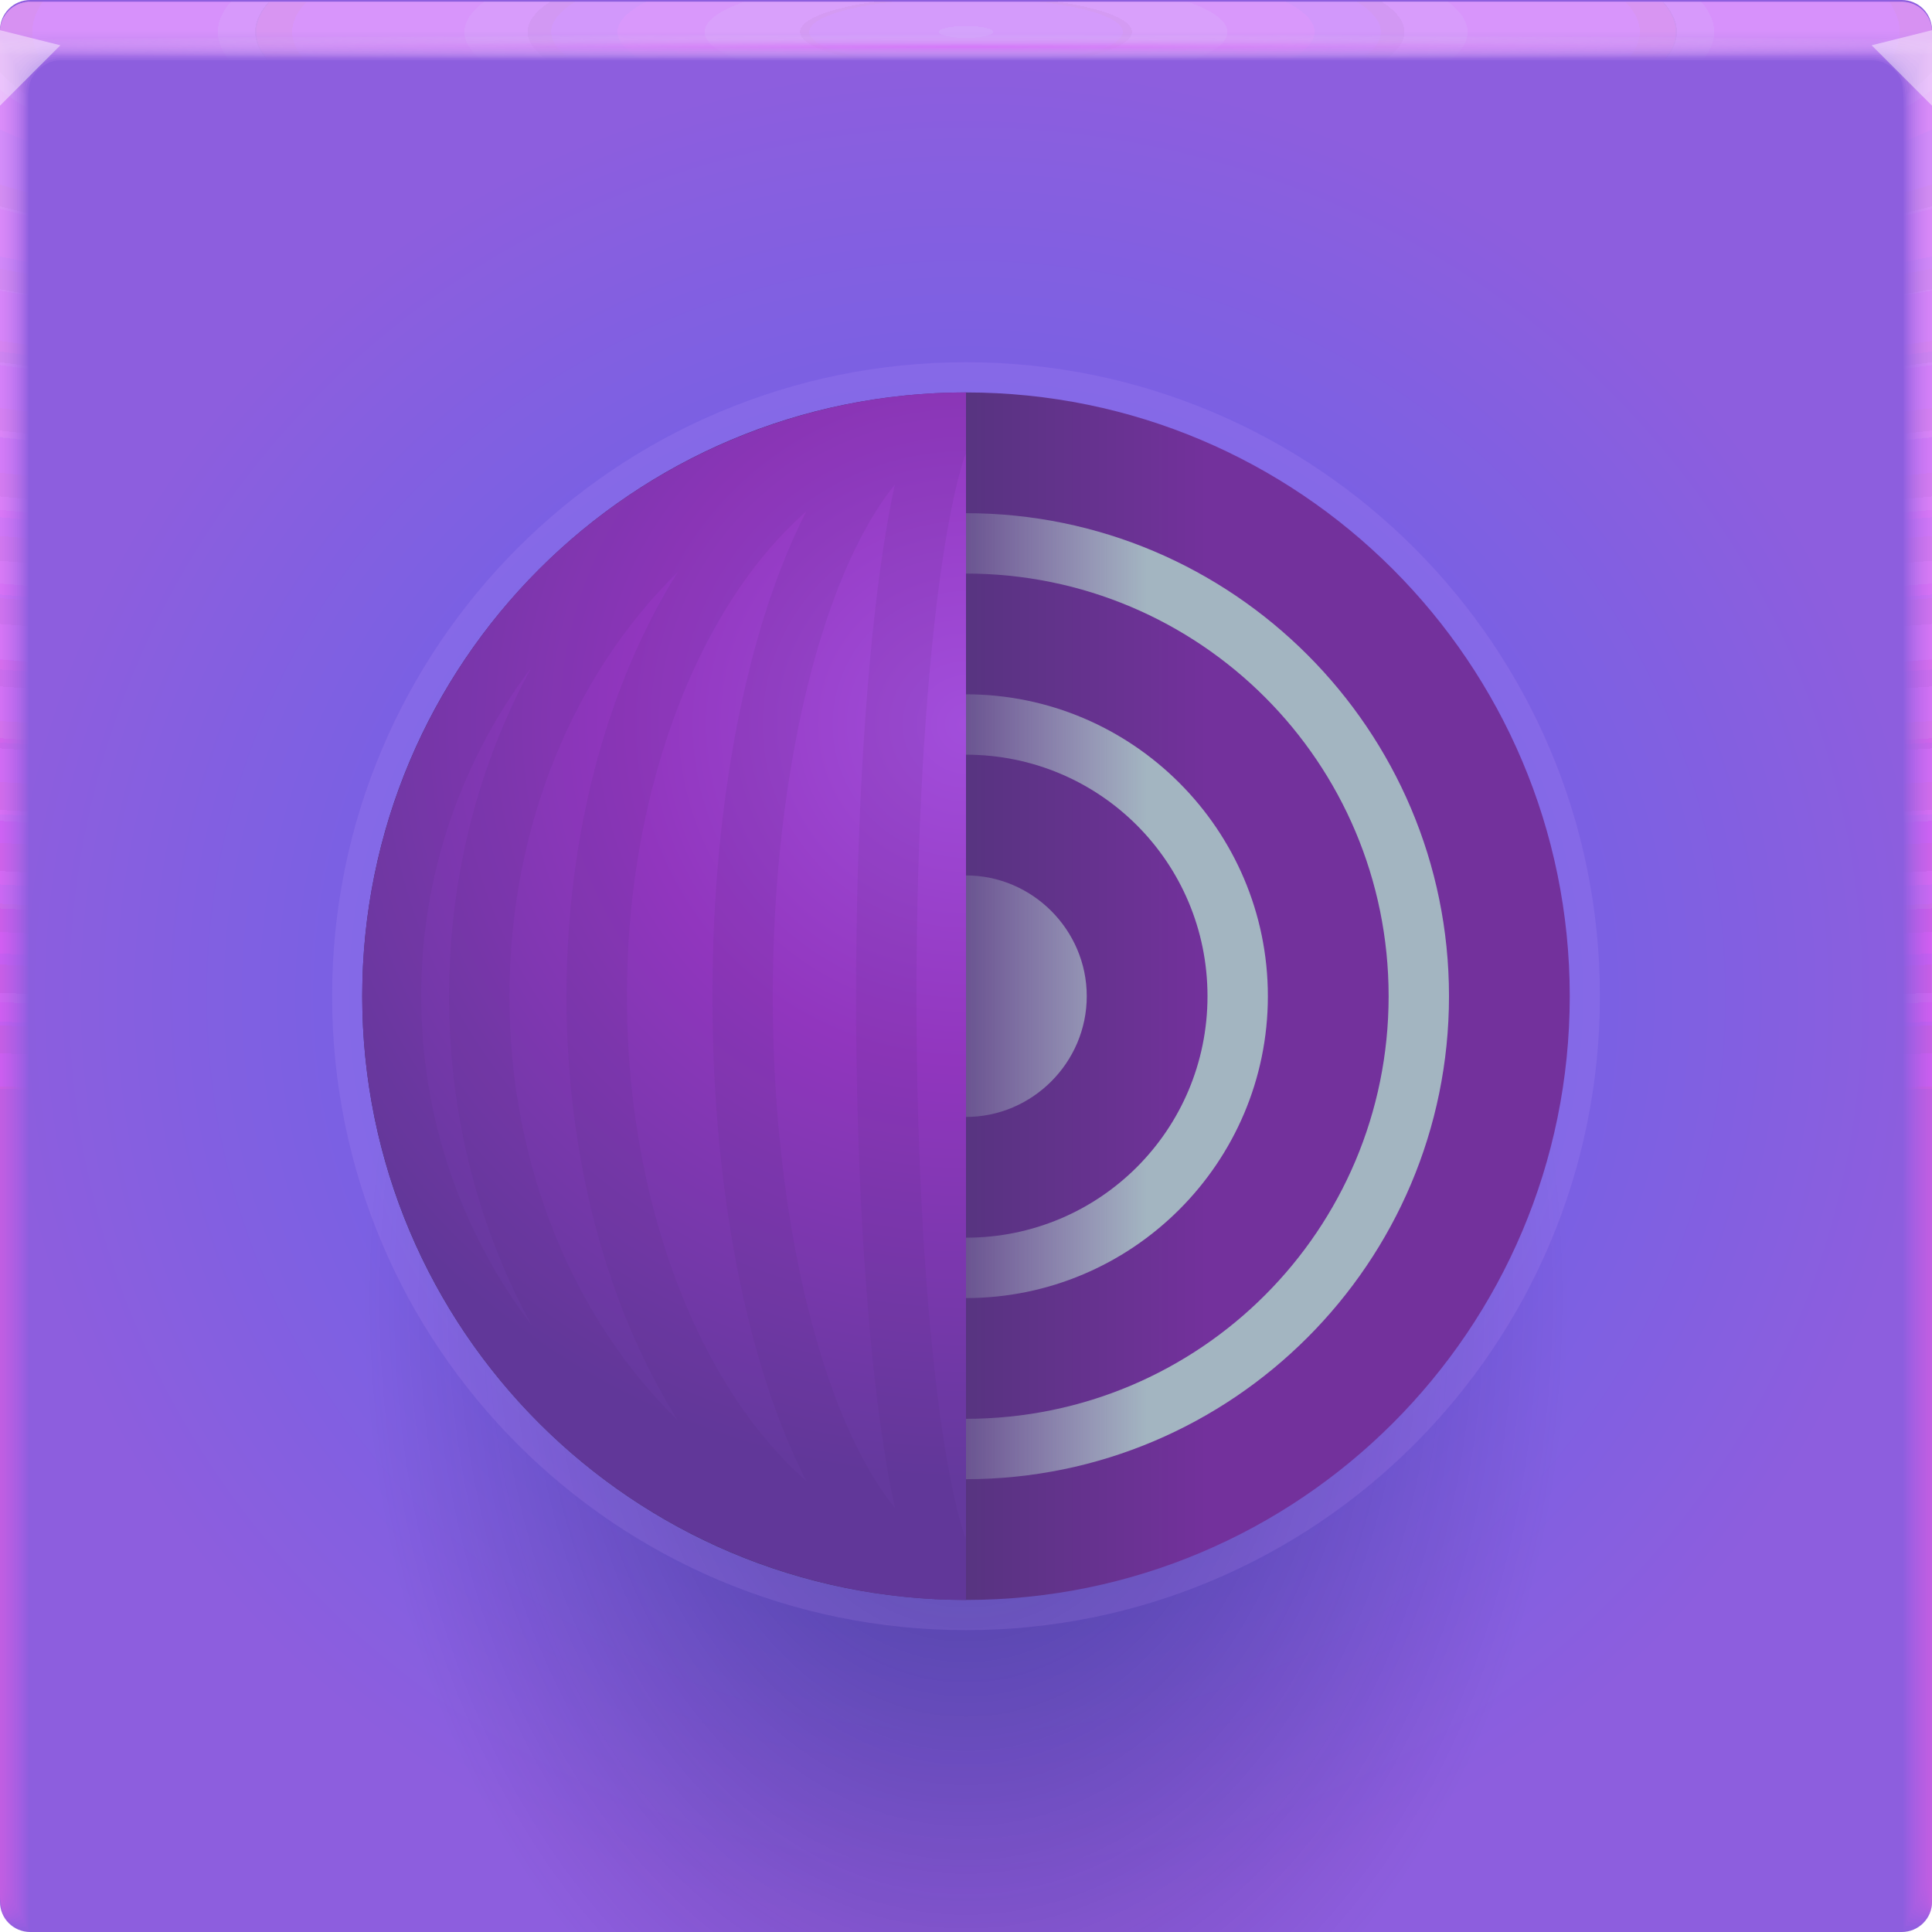
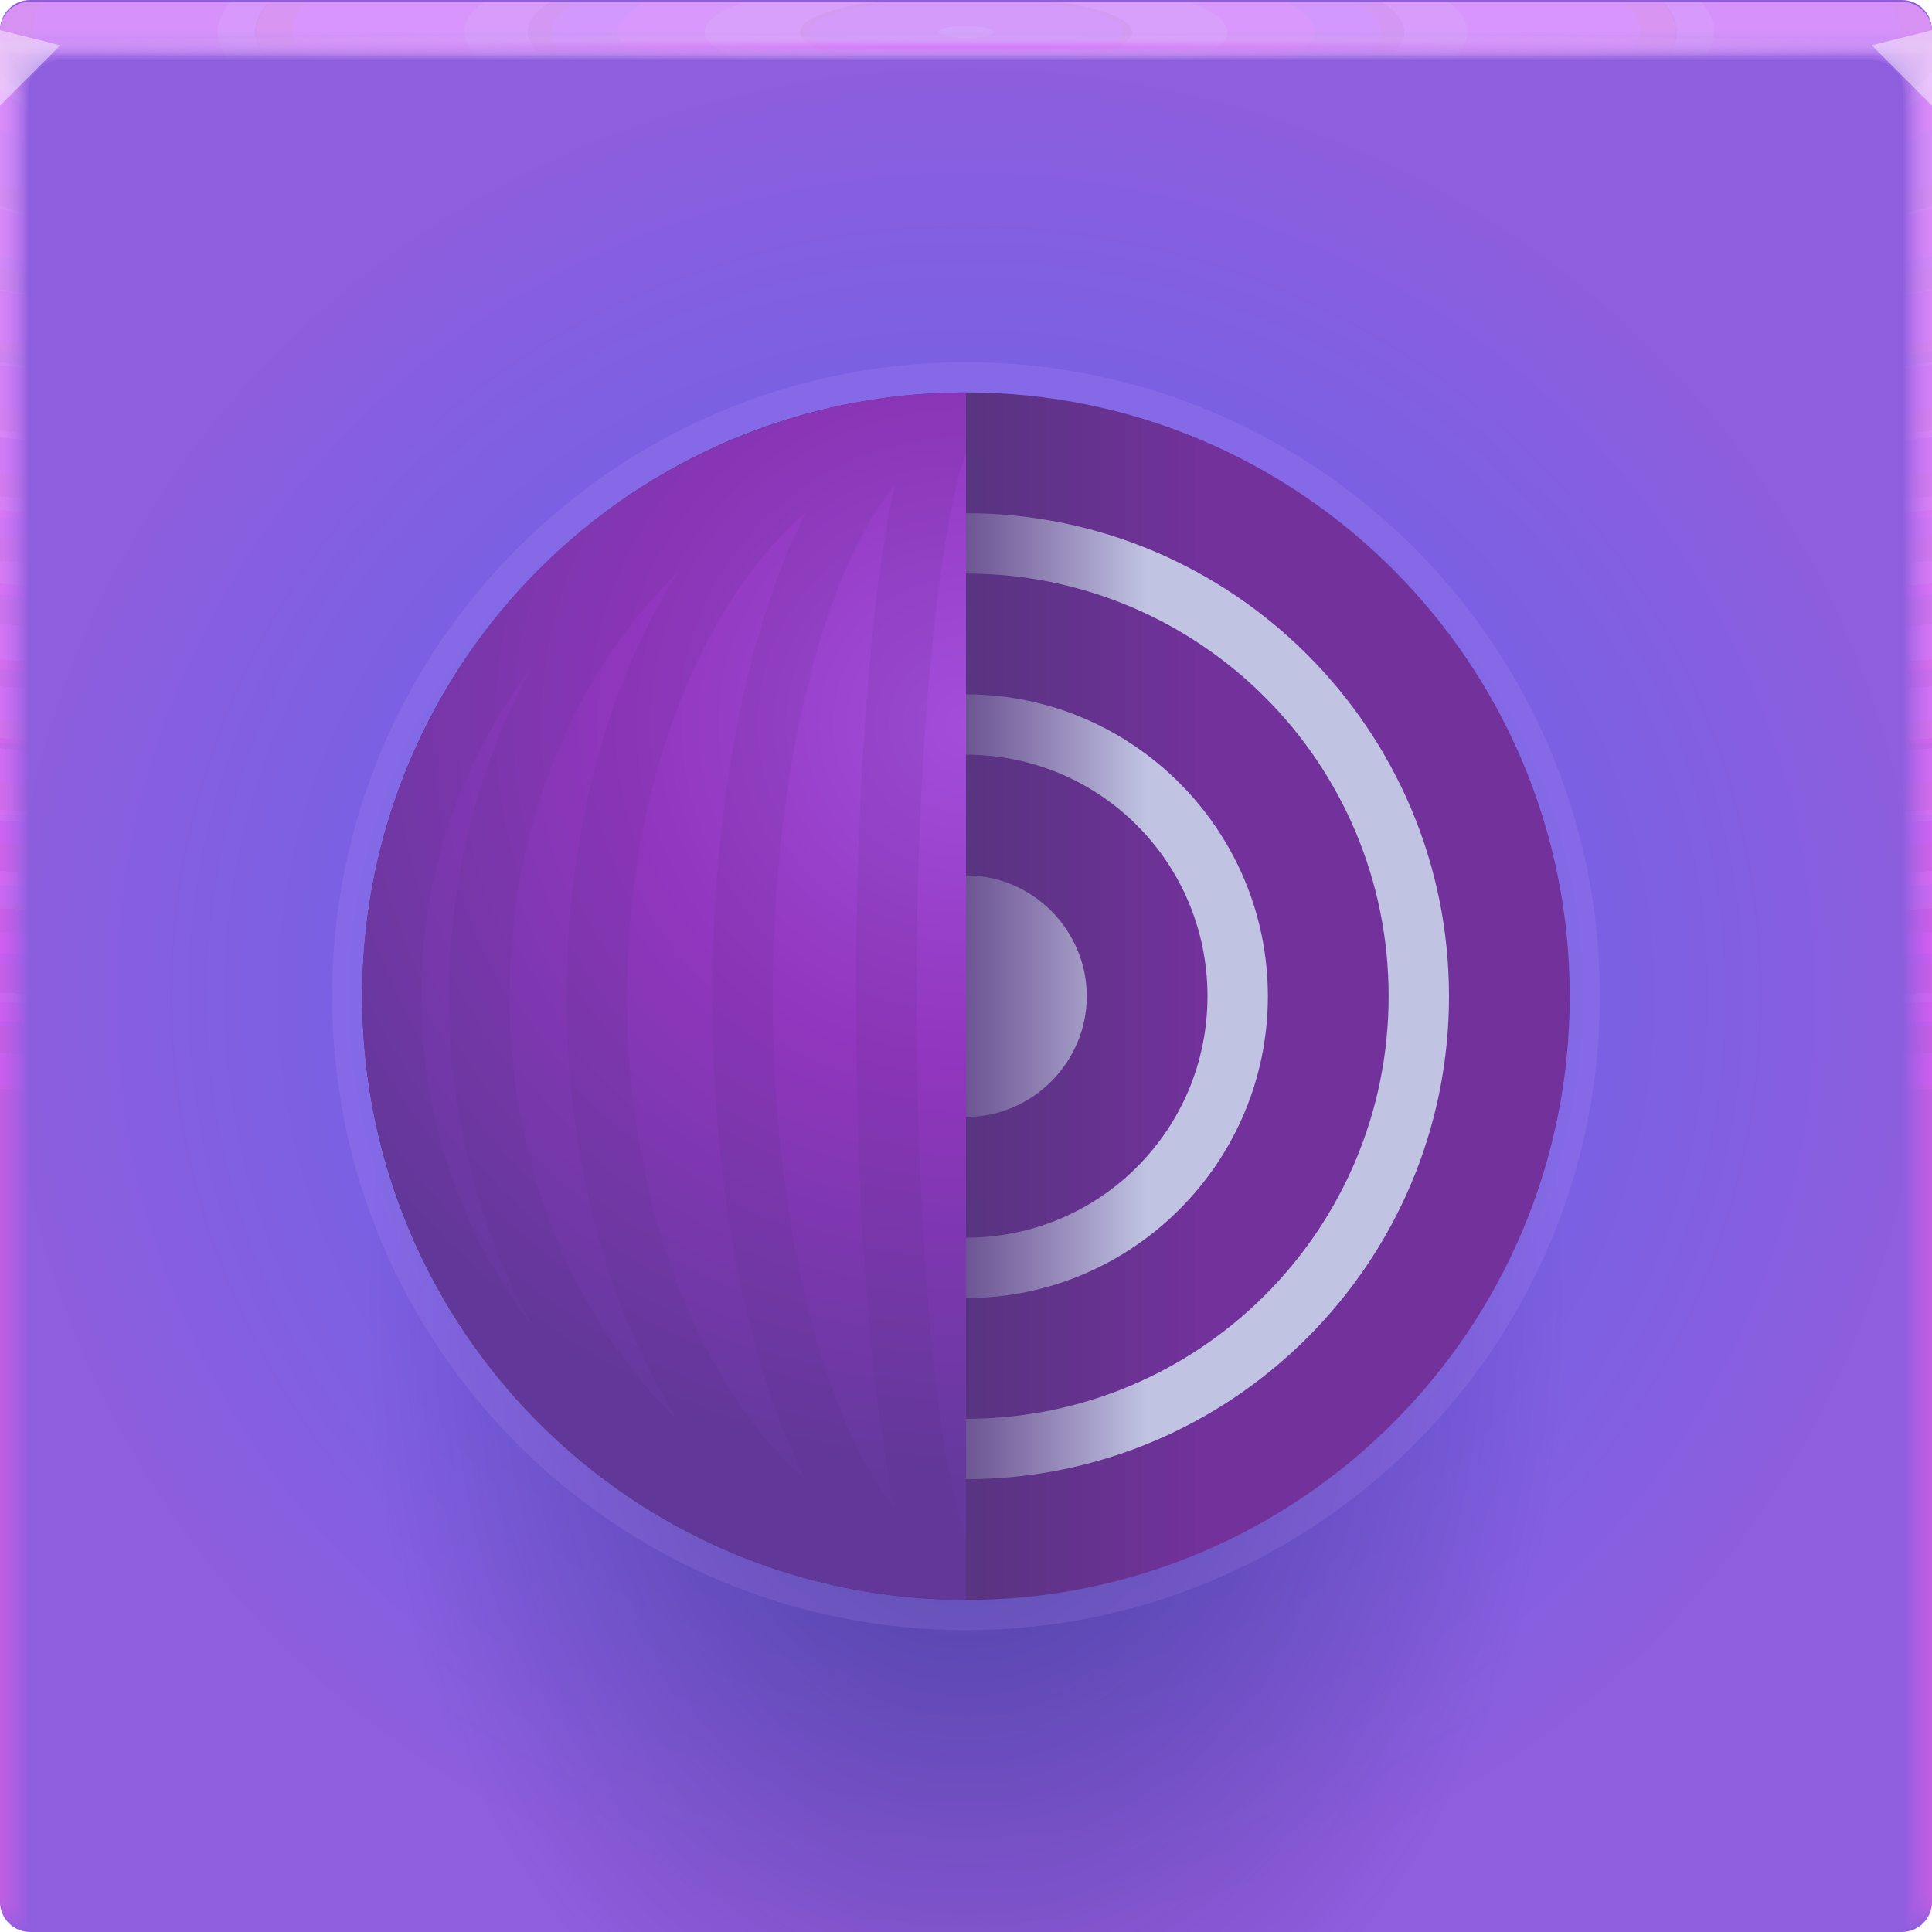
<svg xmlns="http://www.w3.org/2000/svg" xmlns:xlink="http://www.w3.org/1999/xlink" width="64" height="64" version="1.1">
  <defs>
    <linearGradient id="a-3-2">
      <stop stop-color="#e1a9ff" stop-opacity=".122" offset="0" />
      <stop stop-color="#f75bf6" stop-opacity=".05" offset="1" />
    </linearGradient>
    <radialGradient id="b" cx="32" cy="33" r="32" gradientTransform="matrix(1 0 0 .96875 0 1.0312)" gradientUnits="userSpaceOnUse">
      <stop stop-color="#5765ec" offset="0" />
      <stop stop-color="#8d5ede" offset="1" />
    </radialGradient>
    <radialGradient id="e-5-6-3" cx="35.574" cy="1.019" r="32" gradientTransform="matrix(0,1.1252,-5.1753,0,37.271,-39.029)" gradientUnits="userSpaceOnUse" xlink:href="#a-3-2" />
    <radialGradient id="f-6-9-3" cx="35.574" cy="1.036" r="32" gradientTransform="matrix(0,1.1252,-5.1753,0,37.363,-39.029)" gradientUnits="userSpaceOnUse" xlink:href="#a-3-2" />
    <radialGradient id="g-2-1-5" cx="35.574" cy="1.055" r="32" gradientTransform="matrix(0,1.1252,-5.1753,0,37.458,-39.029)" gradientUnits="userSpaceOnUse" xlink:href="#a-3-2" />
    <radialGradient id="h-2-6" cx="35.574" cy="1.071" r="32" gradientTransform="matrix(0,1.1252,-5.1753,0,37.544,-39.029)" gradientUnits="userSpaceOnUse" xlink:href="#a-3-2" />
    <radialGradient id="i-7-2" cx="35.574" cy="1.091" r="32" gradientTransform="matrix(0,1.1252,-5.1753,0,37.648,-39.029)" gradientUnits="userSpaceOnUse" xlink:href="#a-3-2" />
    <radialGradient id="j-0-9" cx="35.574" cy="1.113" r="32" gradientTransform="matrix(0,1.1252,-5.1753,0,37.758,-39.029)" gradientUnits="userSpaceOnUse" xlink:href="#a-3-2" />
    <radialGradient id="k-9-1" cx="35.574" cy="1.135" r="32" gradientTransform="matrix(0,1.1252,-5.1753,0,37.875,-39.029)" gradientUnits="userSpaceOnUse" xlink:href="#a-3-2" />
    <radialGradient id="l-3-2" cx="35.574" cy="1.159" r="32" gradientTransform="matrix(0,1.1252,-5.1753,0,38,-39.029)" gradientUnits="userSpaceOnUse" xlink:href="#a-3-2" />
    <radialGradient id="m-6-7" cx="35.574" cy="1.18" r="32" gradientTransform="matrix(0,1.1252,-5.1753,0,38.107,-39.029)" gradientUnits="userSpaceOnUse" xlink:href="#a-3-2" />
    <radialGradient id="n-0-0" cx="35.574" cy="1.208" r="32" gradientTransform="matrix(0,1.1252,-5.1753,0,38.252,-39.029)" gradientUnits="userSpaceOnUse" xlink:href="#a-3-2" />
    <radialGradient id="o-6-9" cx="35.574" cy="1.239" r="32" gradientTransform="matrix(0,1.1252,-5.1753,0,38.411,-39.029)" gradientUnits="userSpaceOnUse" xlink:href="#a-3-2" />
    <radialGradient id="p-2-3" cx="35.574" cy="1.273" r="32" gradientTransform="matrix(0,1.1252,-5.1753,0,38.587,-39.029)" gradientUnits="userSpaceOnUse" xlink:href="#a-3-2" />
    <radialGradient id="q-6-6" cx="35.574" cy="1.304" r="32" gradientTransform="matrix(0,1.1252,-5.1753,0,38.75,-39.029)" gradientUnits="userSpaceOnUse" xlink:href="#a-3-2" />
    <radialGradient id="r-1-0" cx="35.574" cy="1.346" r="32" gradientTransform="matrix(0,1.1252,-5.1753,0,38.966,-39.029)" gradientUnits="userSpaceOnUse" xlink:href="#a-3-2" />
    <radialGradient id="s-8-6" cx="35.574" cy="1.393" r="32" gradientTransform="matrix(0,1.1252,-5.1753,0,39.208,-39.029)" gradientUnits="userSpaceOnUse" xlink:href="#a-3-2" />
    <radialGradient id="t-7-2" cx="35.574" cy="1.439" r="32" gradientTransform="matrix(0,1.1252,-5.1753,0,39.446,-39.027)" gradientUnits="userSpaceOnUse" xlink:href="#a-3-2" />
    <radialGradient id="u-9-6" cx="16.612" cy="1.481" r="32" gradientTransform="matrix(0 .013135 -1.2755 0 33.91 1.2789)" gradientUnits="userSpaceOnUse">
      <stop stop-color="#eb64ff" stop-opacity=".478" offset="0" />
      <stop stop-color="#ffffff" stop-opacity=".002" offset="1" />
    </radialGradient>
    <radialGradient id="radialGradient73915" cx="32" cy="53.562" r="20" gradientTransform="matrix(1 0 0 1.4 0 -31.987)" gradientUnits="userSpaceOnUse">
      <stop stop-color="#001843" stop-opacity=".486" offset="0" />
      <stop stop-color="#2d0043" stop-opacity="0" offset="1" />
    </radialGradient>
    <linearGradient id="linearGradient343558" x1="25" x2="40" y1="51" y2="51" gradientUnits="userSpaceOnUse">
      <stop stop-color="#3f3668" offset="0" />
      <stop stop-color="#73319c" offset="1" />
    </linearGradient>
    <linearGradient id="linearGradient356893" x1="38" x2="30" y1="35" y2="35" gradientUnits="userSpaceOnUse">
-       <stop stop-color="#a3b5c1" offset="0" />
+       <stop stop-color="#c0c4e2" offset="0" />
      <stop stop-color="#a3b5c1" stop-opacity="0" offset="1" />
    </linearGradient>
    <radialGradient id="radialGradient398645" cx="32" cy="28.144" r="10" gradientTransform="matrix(2.5 0 0 2.5 -48 -46.361)" gradientUnits="userSpaceOnUse">
      <stop stop-color="#a24edb" offset="0" />
      <stop stop-color="#9136be" offset=".446" />
      <stop stop-color="#64399d" offset="1" />
    </radialGradient>
  </defs>
  <rect width="64" height="64" rx="1" ry="1" fill="url(#b)" stop-color="#000000" style="-inkscape-stroke:none;font-variation-settings:normal" paint-order="fill markers stroke" />
  <g>
    <g transform="translate(8.0016e-5 .057009)">
      <path transform="translate(0 .002)" d="m1 0c-0.554 0-1 0.446-1 1v62-0.224 0.224-62h1.752c19.15 2e-3 39.445 0 60.213 0h2.035v62-0.334 0.334-62c0.001-0.553-0.447-1.001-1-1z" fill="url(#e-5-6-3)" />
      <path transform="translate(0 .002)" d="m1 0c-0.555-0.001-1.004 0.451-1 1.006v61.98-0.197c0-0.277 4e-3 -0.184 0.01 0.246 0.012 0.016 0.03-0.297 0.052-0.897v-61c0.072-9e-3 0.133-0.013 0.185-0.013 0.29-0.016 0.357-0.032 0.774-0.044 0.246-0.011 0.496-0.019 0.747-0.019 19.183 2e-3 39.392 0 60.2 0 0.346 0 0.689 0.012 1.023 0.03 0.268 0.01 0.389 0.02 0.52 0.033 0.106 0 0.22 0.01 0.427 0.028v60.744c0.027 0.754 0.05 1.148 0.059 1.123l3e-3 -0.334v0.286-61.762c0-0.143 0-0.22-2e-3 -0.224-0.005-0.552-0.46-0.995-1.012-0.986h-61.986" fill="url(#f-6-9-3)" />
      <path transform="translate(0 .002)" d="m1 0c-0.555-0.001-1.004 0.451-1 1.006v61.966-0.169c0-0.245 8e-3 -0.145 0.021 0.266 0.022 0.034 0.06-0.247 0.104-0.807v-60.988c0.056-0.015 0.115-0.023 0.173-0.025 0.27-0.031 0.341-0.064 0.743-0.088 0.242-0.022 0.492-0.037 0.742-0.037 19.217 2e-3 39.34 0 60.187 0 0.347 0 0.69 0.024 1.013 0.06 0.256 0.02 0.372 0.042 0.494 0.065 0.1 0 0.206 0.02 0.398 0.057v60.731c0.055 0.703 0.102 1.052 0.119 1.003 4e-3 -0.154 6e-3 -0.265 6e-3 -0.333v0.237-61.748c0-0.139 0-0.215-3e-3 -0.224-0.011-0.468-0.347-0.864-0.807-0.952-0.071-0.014-0.144-0.021-0.217-0.02h-61.973" fill="url(#g-2-1-5)" />
      <path transform="translate(0 .002)" d="m1 0c-0.555-0.001-1.004 0.45-1 1.005v61.953-0.14c0-0.213 0.012-0.107 0.031 0.287 0.034 0.05 0.091-0.198 0.156-0.718v-60.974c0.051-0.022 0.105-0.035 0.16-0.037 0.252-0.048 0.327-0.097 0.715-0.132 0.238-0.034 0.487-0.056 0.737-0.056 19.25 2e-3 39.286 0 60.173 0 0.348 0 0.688 0.036 1.001 0.09 0.244 0.029 0.356 0.062 0.47 0.098 0.091 0 0.19 0.03 0.37 0.085v60.718c0.082 0.653 0.151 0.957 0.176 0.884 7e-3 -0.152 0.01-0.262 0.01-0.333v0.188-61.734c0-0.135 0-0.21-4e-3 -0.224-0.017-0.467-0.359-0.859-0.819-0.94-0.072-0.014-0.144-0.02-0.217-0.018h-61.96" fill="url(#h-2-6)" />
      <path transform="translate(0 .002)" d="m1 0c-0.555-0.001-1.004 0.45-1 1.005v61.939-0.113c0-0.18 0.015-0.068 0.042 0.308 0.045 0.067 0.121-0.149 0.208-0.629v-60.96c0.044-0.029 0.095-0.046 0.148-0.05 0.232-0.063 0.311-0.128 0.684-0.176 0.234-0.044 0.483-0.074 0.732-0.074 19.284 2e-3 39.234 0 60.16 0 0.35 0 0.689 0.048 0.991 0.12 0.232 0.039 0.34 0.083 0.444 0.13 0.085 0 0.176 0.04 0.341 0.114v60.704c0.11 0.603 0.203 0.862 0.236 0.764 0.008-0.111 0.013-0.222 0.014-0.333v0.14-61.721c0-0.13-2e-3 -0.206-6e-3 -0.224-0.024-0.466-0.37-0.852-0.83-0.927-0.073-0.013-0.146-0.019-0.22-0.017h-61.944" fill="url(#i-7-2)" />
      <path transform="translate(0 .002)" d="m1 0c-0.554-0.001-1.003 0.45-1 1.004v61.926-0.084c0-0.148 0.02-0.029 0.052 0.328 0.056 0.084 0.152-0.099 0.26-0.539v-60.949c0.053-0.04 0.097-0.061 0.136-0.061 0.212-0.08 0.297-0.16 0.655-0.22 0.23-0.056 0.477-0.093 0.727-0.093 19.317 2e-3 39.18 0 60.147 0 0.35 0 0.688 0.06 0.98 0.151 0.22 0.047 0.322 0.102 0.418 0.162 0.078 0 0.162 0.049 0.313 0.142v60.69c0.137 0.553 0.253 0.767 0.295 0.645 0.01-0.11 0.015-0.221 0.017-0.332v0.09-61.705c0-0.126-2e-3 -0.202-7e-3 -0.224-0.031-0.465-0.382-0.846-0.843-0.914-0.072-0.013-0.145-0.019-0.218-0.017h-61.932" fill="url(#j-0-9)" />
      <path transform="translate(0 .002)" d="m1 0c-0.554-0.001-1.003 0.45-1 1.004v61.912-0.056c0-0.117 0.023 0.01 0.063 0.349 0.067 0.1 0.182-0.05 0.312-0.45v-60.935c0.048-0.049 0.088-0.074 0.123-0.074 0.193-0.095 0.282-0.192 0.626-0.264 0.225-0.067 0.472-0.11 0.721-0.11h60.133c0.352 0 0.688 0.071 0.97 0.18 0.144 0.033 0.279 0.099 0.393 0.194 0.07 0 0.147 0.059 0.284 0.17v60.68c0.164 0.502 0.304 0.671 0.354 0.524 0.014-0.14 0.02-0.25 0.02-0.331v0.042-61.695c0-0.121-2e-3 -0.197-9e-3 -0.224-0.037-0.464-0.393-0.84-0.854-0.902-0.072-0.012-0.145-0.016-0.218-0.014h-61.918" fill="url(#k-9-1)" />
      <path transform="translate(0 .002)" d="m1 0c-0.554-0.001-1.003 0.45-1 1.004v61.898-0.029c0-0.084 0.027 0.049 0.073 0.37 0.079 0.117 0.212 0 0.365-0.36v-60.923c0.043-0.057 0.079-0.086 0.11-0.086 0.174-0.112 0.267-0.225 0.596-0.309 0.23-0.083 0.472-0.126 0.717-0.129 19.385 2e-3 39.075 0 60.12 0 0.353 0 0.687 0.084 0.958 0.211 0.141 0.041 0.268 0.119 0.368 0.227 0.063 0 0.132 0.068 0.256 0.199v60.665c0.192 0.452 0.354 0.576 0.413 0.404 0.014-0.11 0.022-0.22 0.024-0.33v-61.687c0-0.117-4e-3 -0.193-0.01-0.224-0.044-0.464-0.405-0.835-0.868-0.89-0.072-0.01-0.144-0.014-0.217-0.011h-61.905" fill="url(#l-3-2)" />
      <path transform="translate(0 .002)" d="m1 0c-0.554-0.001-1.003 0.449-1 1.003v61.885c0-0.052 0.03 0.087 0.084 0.39 0.09 0.135 0.242 0.05 0.416-0.27v-60.911c0.038-0.063 0.07-0.097 0.099-0.097 0.154-0.127 0.251-0.257 0.566-0.352 0.217-0.089 0.463-0.148 0.711-0.148 19.418 2e-3 39.022 0 60.107 0 0.355 0 0.687 0.096 0.947 0.242 0.138 0.049 0.257 0.139 0.343 0.258 0.056 0 0.118 0.079 0.227 0.227v60.651c0.22 0.402 0.406 0.482 0.473 0.285 0.018-0.132 0.027-0.243 0.027-0.33v-61.721c0-0.113-4e-3 -0.188-0.012-0.224-0.05-0.463-0.416-0.828-0.879-0.877-0.072-0.01-0.145-0.014-0.218-0.011h-61.89" fill="url(#m-6-7)" />
      <path transform="translate(0 .002)" d="m1 0c-0.554-0.001-1.003 0.449-1 1.003v61.899c0-0.02 0.035 0.126 0.094 0.41 0.101 0.152 0.273 0.1 0.468-0.18v-60.897c0.034-0.073 0.062-0.11 0.087-0.11 0.135-0.143 0.236-0.29 0.536-0.397 0.213-0.1 0.459-0.166 0.707-0.166 19.452 2e-3 38.969 0 60.093 0 0.356 0 0.687 0.108 0.936 0.272 0.134 0.06 0.246 0.162 0.317 0.29 0.05 0 0.103 0.089 0.2 0.256v60.64c0.246 0.352 0.455 0.386 0.531 0.165 0.02-0.128 0.03-0.239 0.03-0.33v-61.755c0-0.108-4e-3 -0.184-0.013-0.224-0.057-0.462-0.428-0.821-0.891-0.864-0.072-0.009-0.145-0.012-0.218-0.01h-61.877" fill="url(#n-0-0)" />
      <path transform="translate(0 .002)" d="m1 0c-0.554-0.001-1.002 0.448-1 1.002v61.913c0 0.013 0.039 0.165 0.105 0.432 0.112 0.168 0.303 0.148 0.52-0.092v-60.882c0.029-0.081 0.053-0.123 0.074-0.123 0.116-0.159 0.222-0.321 0.507-0.44 0.215-0.117 0.456-0.181 0.701-0.185 19.486 2e-3 38.916 0 60.08 0 0.357 0 0.687 0.12 0.925 0.302 0.131 0.072 0.234 0.185 0.292 0.323 0.043 0 0.089 0.098 0.171 0.284v60.626c0.275 0.302 0.507 0.29 0.591 0.046 0.022-0.125 0.034-0.236 0.034-0.33v-61.791c0-0.104-5e-3 -0.18-0.016-0.224-0.063-0.461-0.439-0.815-0.903-0.852-0.072-0.008-0.145-0.011-0.218-8e-3h-61.863" fill="url(#o-6-9)" />
      <path transform="translate(0 .002)" d="m1 0c-0.554-0.001-1.002 0.448-1 1.002v61.928c0 0.045 0.042 0.203 0.115 0.453 0.123 0.184 0.333 0.197 0.572-3e-3v-60.87c0.024-0.089 0.045-0.135 0.062-0.135 0.097-0.174 0.207-0.353 0.478-0.484 0.204-0.122 0.448-0.203 0.696-0.203 19.519 2e-3 38.863 0 60.067 0 0.335-0.002 0.659 0.116 0.914 0.332 0.15 0.103 0.224 0.225 0.267 0.355 0.035 0 0.073 0.108 0.142 0.313v60.612c0.302 0.251 0.557 0.196 0.65-0.074 0.023-0.109 0.035-0.219 0.037-0.33v-61.825c0-0.1-6e-3 -0.175-0.017-0.224-0.07-0.46-0.45-0.81-0.915-0.84-0.072-0.007-0.145-0.009-0.218-7e-3h-61.85" fill="url(#p-2-3)" />
      <path transform="translate(0 .002)" d="m1 0c-0.554-0.001-1.002 0.448-1 1.002v61.942c0 0.077 0.046 0.242 0.126 0.473 0.134 0.201 0.363 0.246 0.624 0.086v-60.856c0.02-0.097 0.035-0.147 0.05-0.147 0.08-0.225 0.239-0.413 0.447-0.529 0.2-0.133 0.444-0.221 0.691-0.221 19.553 2e-3 38.811 0 60.053 0 0.36 0 0.686 0.144 0.903 0.362 0.123 0.098 0.208 0.235 0.242 0.388 0.028 0 0.059 0.118 0.114 0.341v60.598c0.33 0.2 0.608 0.1 0.709-0.194 0.026-0.117 0.04-0.228 0.04-0.329v-61.86c0-0.095-6e-3 -0.17-0.018-0.224-0.076-0.459-0.462-0.803-0.927-0.827-0.073-0.006-0.145-0.007-0.218-5e-3h-61.836" fill="url(#q-6-6)" />
      <path transform="translate(0 .002)" d="m1 0c-0.553-0.001-1.002 0.448-1 1.001v61.956c0 0.11 0.05 0.281 0.136 0.494 0.146 0.218 0.394 0.296 0.677 0.176v-60.843c0.014-0.105 0.026-0.16 0.036-0.16 0.062-0.237 0.212-0.441 0.419-0.572 0.196-0.144 0.439-0.24 0.686-0.24 19.586 2e-3 38.758 0 60.04 0 0.36 0 0.685 0.156 0.892 0.392 0.117 0.112 0.193 0.26 0.216 0.42 0.021 0 0.044 0.128 0.086 0.37v60.585c0.356 0.15 0.658 5e-3 0.768-0.314 0.029-0.114 0.044-0.224 0.044-0.328v-61.895c0-0.09-7e-3 -0.166-0.02-0.224-0.083-0.458-0.474-0.797-0.94-0.814-0.072-0.005-0.145-0.006-0.217-5e-3h-61.823" fill="url(#r-1-0)" />
      <path transform="translate(0 .002)" d="m1 0c-0.553-0.001-1.001 0.447-1 1v61.972c0 0.142 0.054 0.32 0.147 0.515 0.156 0.241 0.453 0.349 0.728 0.265v-60.83c0.01-0.114 0.018-0.172 0.025-0.172 0.044-0.248 0.184-0.47 0.389-0.617 0.192-0.155 0.434-0.258 0.68-0.258 19.62 2e-3 38.705 0 60.027 0 0.362 0 0.686 0.168 0.882 0.422 0.11 0.127 0.176 0.286 0.19 0.453 0.015 0 0.03 0.137 0.057 0.398v60.572c0.385 0.1 0.71-0.09 0.828-0.434 0.03-0.11 0.047-0.22 0.047-0.328v-61.93c0-0.086-7e-3 -0.161-0.021-0.224-0.09-0.457-0.485-0.791-0.951-0.802-0.073-0.003-0.146-0.004-0.219-2e-3h-61.809" fill="url(#s-8-6)" />
      <path d="m1 2e-3c-0.553-0.001-1.001 0.447-1 1v61.986c0 0.174 0.058 0.358 0.157 0.535 0.17 0.259 0.473 0.397 0.78 0.355v-60.816c5e-3 -0.122 0.01-0.185 0.013-0.185 0.028-0.259 0.158-0.496 0.36-0.66 0.187-0.166 0.429-0.277 0.675-0.277 19.653 2e-3 38.652 0 60.013 0 0.363 0 0.685 0.18 0.87 0.452 0.102 0.141 0.16 0.31 0.166 0.485 7e-3 0 0.015 0.147 0.028 0.427v60.558c0.412 0.05 0.76-0.186 0.887-0.553 0.033-0.106 0.05-0.217 0.05-0.328v-61.965c0.01-0.553-0.432-1.008-0.985-1.014-0.073-0.001-0.146-0.001-0.219 0h-61.795" fill="url(#t-7-2)" />
      <path d="m1 0.002c-0.553-0.001-1.001 0.447-1 1v1h64v-0.998c0.001-0.553-0.447-1.001-1-1h-62z" fill="url(#u-9-6)" />
    </g>
    <path d="m0 1v2.5l2-2z" fill="#fffeff" fill-opacity=".45" />
    <path d="m64 3.5-2-2 2-0.5z" fill="#fffeff" fill-opacity=".45" />
  </g>
  <rect x="12" y="13" width="40" height="96.168" rx="20" ry="20" fill="url(#radialGradient73915)" fill-opacity=".999" stop-color="#000000" style="paint-order:stroke fill markers" />
  <circle cx="32" cy="33" r="20" fill="none" stop-color="#000000" stroke="#d5a4ff" stroke-linecap="round" stroke-opacity=".13" stroke-width="2" style="paint-order:stroke fill markers" />
  <g>
    <circle cx="32" cy="33" r="20" fill="url(#linearGradient343558)" stop-color="#000000" style="paint-order:stroke fill markers" />
    <path d="m32 17c-8.825 0-16 7.175-16 16s7.175 16 16 16 16-7.175 16-16-7.175-16-16-16zm0 2c7.744 0 14 6.256 14 14s-6.256 14-14 14-14-6.256-14-14 6.256-14 14-14zm0 4c-5.511 0-10 4.489-10 10s4.489 10 10 10 10-4.489 10-10-4.489-10-10-10zm0 2c4.43 0 8 3.57 8 8s-3.57 8-8 8-8-3.57-8-8 3.57-8 8-8zm0 4c-2.197 0-4 1.803-4 4s1.803 4 4 4 4-1.803 4-4-1.803-4-4-4z" color="#000000" fill="url(#linearGradient356893)" stroke-linecap="round" style="-inkscape-stroke:none;paint-order:stroke fill markers" />
    <path d="m32 53a20 20 0 0 1-17.321-10 20 20 0 0 1-1e-6 -20 20 20 0 0 1 17.321-10" fill="url(#radialGradient398645)" stop-color="#000000" style="paint-order:stroke fill markers" />
  </g>
  <g>
    <path d="m32 13a20 20 0 0 0-17.32 10 20 20 0 0 0 0 20 20 20 0 0 0 17.32 10v-2.031c-0.028-0.077-0.046-0.088-0.074-0.176-0.284-0.894-0.566-2.295-0.801-4.039-0.469-3.488-0.766-8.367-0.766-13.754s0.297-10.266 0.766-13.754c0.234-1.744 0.517-3.145 0.801-4.039 0.028-0.087 0.046-0.099 0.074-0.176v-2.031zm-2.356 3.051c-0.186 0.848-0.353 1.817-0.502 2.928-0.487 3.621-0.783 8.562-0.783 14.021s0.297 10.401 0.783 14.021c0.149 1.111 0.316 2.08 0.502 2.928-0.689-0.847-1.365-2.071-1.943-3.588-1.279-3.353-2.102-8.107-2.102-13.361s0.823-10.009 2.102-13.361c0.579-1.517 1.254-2.74 1.943-3.588zm-2.936 0.893c-0.314 0.611-0.606 1.273-0.877 1.982-1.4 3.669-2.232 8.614-2.232 14.074s0.833 10.405 2.232 14.074c0.271 0.71 0.563 1.372 0.877 1.982-0.911-0.8-1.758-1.803-2.516-2.994-2.09-3.286-3.426-7.923-3.426-13.062s1.336-9.776 3.426-13.062c0.757-1.191 1.604-2.195 2.516-2.994zm-4.258 2.01c-2.304 3.666-3.684 8.608-3.684 14.047s1.38 10.381 3.684 14.047c-3.389-3.307-5.574-8.344-5.574-14.047s2.186-10.74 5.574-14.047zm-4.842 3.15c-1.729 3.152-2.732 6.897-2.732 10.896s1.003 7.745 2.732 10.896c-2.294-3.027-3.656-6.799-3.656-10.896s1.363-7.87 3.656-10.896z" color="#000000" fill="#4d3176" fill-opacity=".098" stroke-linecap="round" style="-inkscape-stroke:none;paint-order:stroke fill markers" />
  </g>
</svg>
